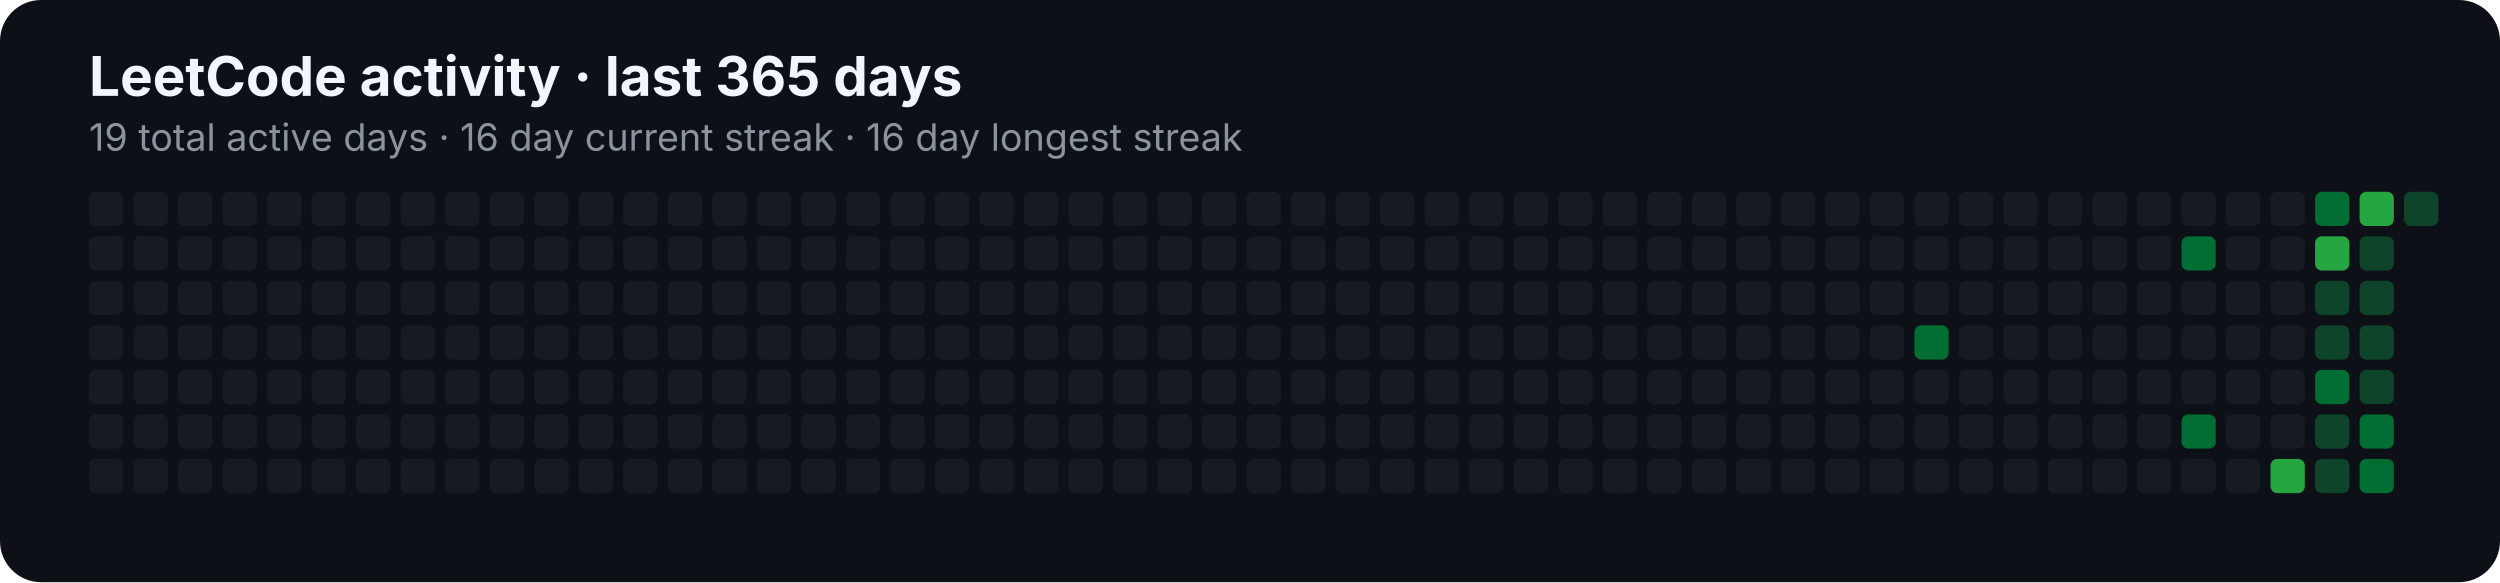
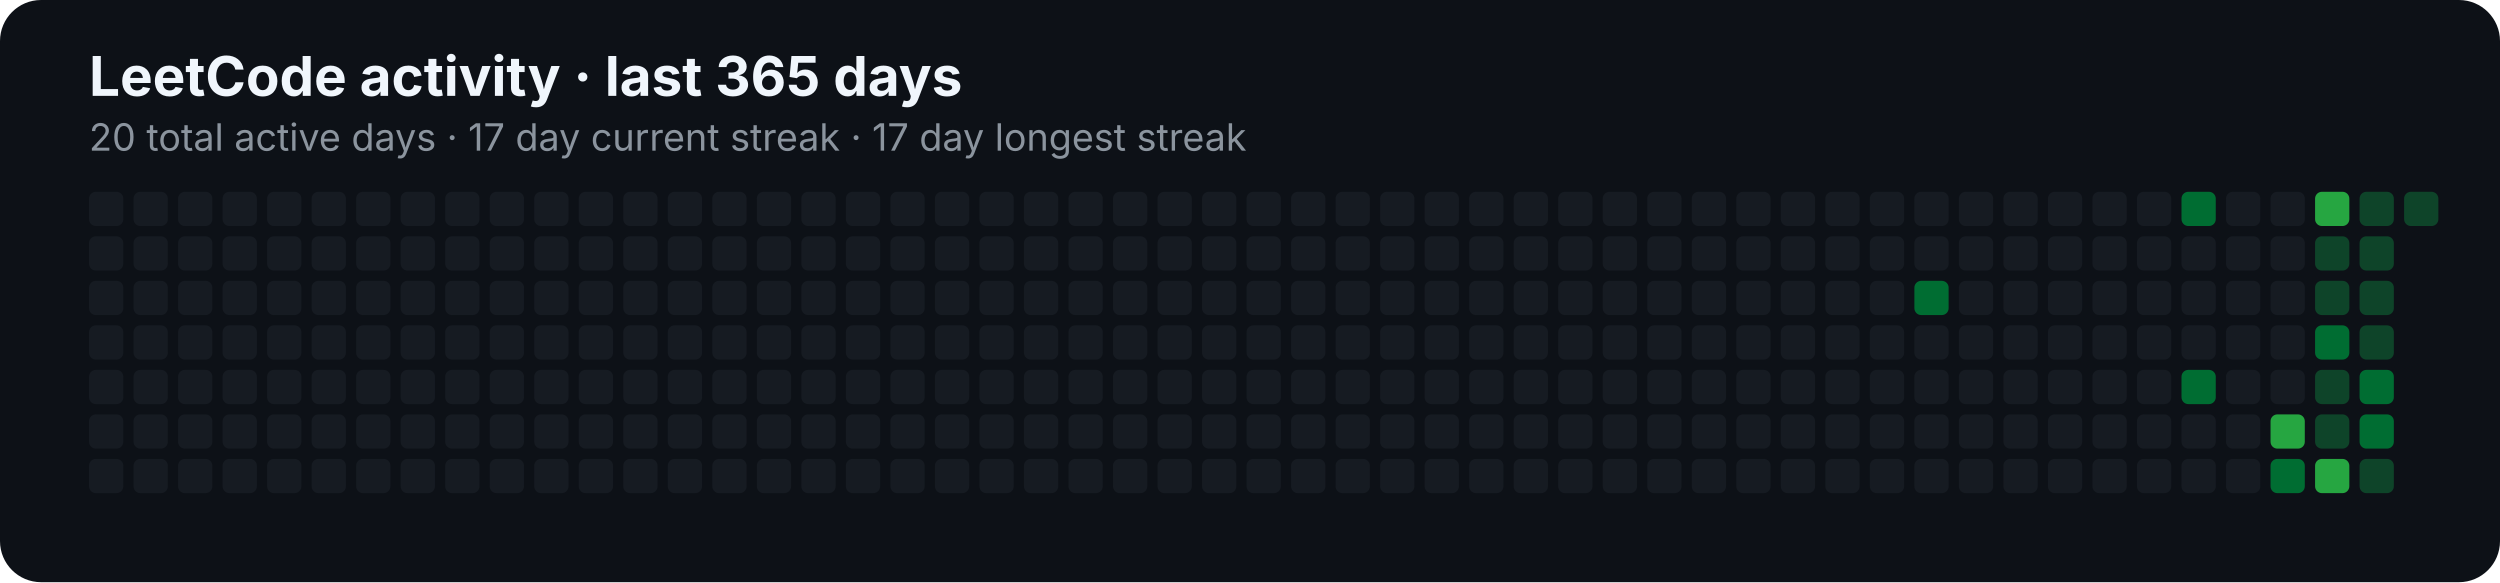
<svg xmlns="http://www.w3.org/2000/svg" width="730" height="170" role="img" aria-label="LeetCode activity over the last 365 days">
  <rect width="100%" height="100%" rx="12" fill="#0d1117" />
  <style>text{font-family:-apple-system,BlinkMacSystemFont,Segoe UI,sans-serif;fill:#8b949e}.h{font-size:16px;font-weight:650;fill:#f0f6fc}.s{font-size:11px}</style>
  <text x="26" y="28" class="h">LeetCode activity · last 365 days</text>
-   <text x="26" y="44" class="s">19 total active days · 16 day current streak · 16 day longest streak</text>
+   <text x="26" y="44" class="s">20 total active days · 17 day current streak · 17 day longest streak</text>
  <rect x="26" y="56" width="10" height="10" rx="2" fill="#161b22" />
  <rect x="26" y="69" width="10" height="10" rx="2" fill="#161b22" />
  <rect x="26" y="82" width="10" height="10" rx="2" fill="#161b22" />
  <rect x="26" y="95" width="10" height="10" rx="2" fill="#161b22" />
  <rect x="26" y="108" width="10" height="10" rx="2" fill="#161b22" />
  <rect x="26" y="121" width="10" height="10" rx="2" fill="#161b22" />
  <rect x="26" y="134" width="10" height="10" rx="2" fill="#161b22" />
  <rect x="39" y="56" width="10" height="10" rx="2" fill="#161b22" />
  <rect x="39" y="69" width="10" height="10" rx="2" fill="#161b22" />
  <rect x="39" y="82" width="10" height="10" rx="2" fill="#161b22" />
  <rect x="39" y="95" width="10" height="10" rx="2" fill="#161b22" />
  <rect x="39" y="108" width="10" height="10" rx="2" fill="#161b22" />
  <rect x="39" y="121" width="10" height="10" rx="2" fill="#161b22" />
  <rect x="39" y="134" width="10" height="10" rx="2" fill="#161b22" />
  <rect x="52" y="56" width="10" height="10" rx="2" fill="#161b22" />
  <rect x="52" y="69" width="10" height="10" rx="2" fill="#161b22" />
  <rect x="52" y="82" width="10" height="10" rx="2" fill="#161b22" />
  <rect x="52" y="95" width="10" height="10" rx="2" fill="#161b22" />
  <rect x="52" y="108" width="10" height="10" rx="2" fill="#161b22" />
  <rect x="52" y="121" width="10" height="10" rx="2" fill="#161b22" />
  <rect x="52" y="134" width="10" height="10" rx="2" fill="#161b22" />
  <rect x="65" y="56" width="10" height="10" rx="2" fill="#161b22" />
  <rect x="65" y="69" width="10" height="10" rx="2" fill="#161b22" />
  <rect x="65" y="82" width="10" height="10" rx="2" fill="#161b22" />
  <rect x="65" y="95" width="10" height="10" rx="2" fill="#161b22" />
  <rect x="65" y="108" width="10" height="10" rx="2" fill="#161b22" />
  <rect x="65" y="121" width="10" height="10" rx="2" fill="#161b22" />
  <rect x="65" y="134" width="10" height="10" rx="2" fill="#161b22" />
  <rect x="78" y="56" width="10" height="10" rx="2" fill="#161b22" />
  <rect x="78" y="69" width="10" height="10" rx="2" fill="#161b22" />
  <rect x="78" y="82" width="10" height="10" rx="2" fill="#161b22" />
  <rect x="78" y="95" width="10" height="10" rx="2" fill="#161b22" />
  <rect x="78" y="108" width="10" height="10" rx="2" fill="#161b22" />
  <rect x="78" y="121" width="10" height="10" rx="2" fill="#161b22" />
  <rect x="78" y="134" width="10" height="10" rx="2" fill="#161b22" />
  <rect x="91" y="56" width="10" height="10" rx="2" fill="#161b22" />
  <rect x="91" y="69" width="10" height="10" rx="2" fill="#161b22" />
  <rect x="91" y="82" width="10" height="10" rx="2" fill="#161b22" />
  <rect x="91" y="95" width="10" height="10" rx="2" fill="#161b22" />
  <rect x="91" y="108" width="10" height="10" rx="2" fill="#161b22" />
  <rect x="91" y="121" width="10" height="10" rx="2" fill="#161b22" />
  <rect x="91" y="134" width="10" height="10" rx="2" fill="#161b22" />
  <rect x="104" y="56" width="10" height="10" rx="2" fill="#161b22" />
  <rect x="104" y="69" width="10" height="10" rx="2" fill="#161b22" />
  <rect x="104" y="82" width="10" height="10" rx="2" fill="#161b22" />
  <rect x="104" y="95" width="10" height="10" rx="2" fill="#161b22" />
  <rect x="104" y="108" width="10" height="10" rx="2" fill="#161b22" />
  <rect x="104" y="121" width="10" height="10" rx="2" fill="#161b22" />
  <rect x="104" y="134" width="10" height="10" rx="2" fill="#161b22" />
  <rect x="117" y="56" width="10" height="10" rx="2" fill="#161b22" />
  <rect x="117" y="69" width="10" height="10" rx="2" fill="#161b22" />
  <rect x="117" y="82" width="10" height="10" rx="2" fill="#161b22" />
  <rect x="117" y="95" width="10" height="10" rx="2" fill="#161b22" />
  <rect x="117" y="108" width="10" height="10" rx="2" fill="#161b22" />
  <rect x="117" y="121" width="10" height="10" rx="2" fill="#161b22" />
  <rect x="117" y="134" width="10" height="10" rx="2" fill="#161b22" />
  <rect x="130" y="56" width="10" height="10" rx="2" fill="#161b22" />
  <rect x="130" y="69" width="10" height="10" rx="2" fill="#161b22" />
  <rect x="130" y="82" width="10" height="10" rx="2" fill="#161b22" />
  <rect x="130" y="95" width="10" height="10" rx="2" fill="#161b22" />
  <rect x="130" y="108" width="10" height="10" rx="2" fill="#161b22" />
  <rect x="130" y="121" width="10" height="10" rx="2" fill="#161b22" />
  <rect x="130" y="134" width="10" height="10" rx="2" fill="#161b22" />
  <rect x="143" y="56" width="10" height="10" rx="2" fill="#161b22" />
  <rect x="143" y="69" width="10" height="10" rx="2" fill="#161b22" />
  <rect x="143" y="82" width="10" height="10" rx="2" fill="#161b22" />
  <rect x="143" y="95" width="10" height="10" rx="2" fill="#161b22" />
  <rect x="143" y="108" width="10" height="10" rx="2" fill="#161b22" />
  <rect x="143" y="121" width="10" height="10" rx="2" fill="#161b22" />
  <rect x="143" y="134" width="10" height="10" rx="2" fill="#161b22" />
  <rect x="156" y="56" width="10" height="10" rx="2" fill="#161b22" />
  <rect x="156" y="69" width="10" height="10" rx="2" fill="#161b22" />
  <rect x="156" y="82" width="10" height="10" rx="2" fill="#161b22" />
  <rect x="156" y="95" width="10" height="10" rx="2" fill="#161b22" />
  <rect x="156" y="108" width="10" height="10" rx="2" fill="#161b22" />
  <rect x="156" y="121" width="10" height="10" rx="2" fill="#161b22" />
  <rect x="156" y="134" width="10" height="10" rx="2" fill="#161b22" />
  <rect x="169" y="56" width="10" height="10" rx="2" fill="#161b22" />
  <rect x="169" y="69" width="10" height="10" rx="2" fill="#161b22" />
  <rect x="169" y="82" width="10" height="10" rx="2" fill="#161b22" />
  <rect x="169" y="95" width="10" height="10" rx="2" fill="#161b22" />
  <rect x="169" y="108" width="10" height="10" rx="2" fill="#161b22" />
  <rect x="169" y="121" width="10" height="10" rx="2" fill="#161b22" />
  <rect x="169" y="134" width="10" height="10" rx="2" fill="#161b22" />
  <rect x="182" y="56" width="10" height="10" rx="2" fill="#161b22" />
  <rect x="182" y="69" width="10" height="10" rx="2" fill="#161b22" />
  <rect x="182" y="82" width="10" height="10" rx="2" fill="#161b22" />
  <rect x="182" y="95" width="10" height="10" rx="2" fill="#161b22" />
  <rect x="182" y="108" width="10" height="10" rx="2" fill="#161b22" />
  <rect x="182" y="121" width="10" height="10" rx="2" fill="#161b22" />
  <rect x="182" y="134" width="10" height="10" rx="2" fill="#161b22" />
  <rect x="195" y="56" width="10" height="10" rx="2" fill="#161b22" />
  <rect x="195" y="69" width="10" height="10" rx="2" fill="#161b22" />
  <rect x="195" y="82" width="10" height="10" rx="2" fill="#161b22" />
  <rect x="195" y="95" width="10" height="10" rx="2" fill="#161b22" />
  <rect x="195" y="108" width="10" height="10" rx="2" fill="#161b22" />
  <rect x="195" y="121" width="10" height="10" rx="2" fill="#161b22" />
  <rect x="195" y="134" width="10" height="10" rx="2" fill="#161b22" />
  <rect x="208" y="56" width="10" height="10" rx="2" fill="#161b22" />
  <rect x="208" y="69" width="10" height="10" rx="2" fill="#161b22" />
  <rect x="208" y="82" width="10" height="10" rx="2" fill="#161b22" />
  <rect x="208" y="95" width="10" height="10" rx="2" fill="#161b22" />
  <rect x="208" y="108" width="10" height="10" rx="2" fill="#161b22" />
  <rect x="208" y="121" width="10" height="10" rx="2" fill="#161b22" />
  <rect x="208" y="134" width="10" height="10" rx="2" fill="#161b22" />
  <rect x="221" y="56" width="10" height="10" rx="2" fill="#161b22" />
  <rect x="221" y="69" width="10" height="10" rx="2" fill="#161b22" />
  <rect x="221" y="82" width="10" height="10" rx="2" fill="#161b22" />
  <rect x="221" y="95" width="10" height="10" rx="2" fill="#161b22" />
  <rect x="221" y="108" width="10" height="10" rx="2" fill="#161b22" />
  <rect x="221" y="121" width="10" height="10" rx="2" fill="#161b22" />
  <rect x="221" y="134" width="10" height="10" rx="2" fill="#161b22" />
  <rect x="234" y="56" width="10" height="10" rx="2" fill="#161b22" />
  <rect x="234" y="69" width="10" height="10" rx="2" fill="#161b22" />
  <rect x="234" y="82" width="10" height="10" rx="2" fill="#161b22" />
  <rect x="234" y="95" width="10" height="10" rx="2" fill="#161b22" />
  <rect x="234" y="108" width="10" height="10" rx="2" fill="#161b22" />
  <rect x="234" y="121" width="10" height="10" rx="2" fill="#161b22" />
  <rect x="234" y="134" width="10" height="10" rx="2" fill="#161b22" />
  <rect x="247" y="56" width="10" height="10" rx="2" fill="#161b22" />
  <rect x="247" y="69" width="10" height="10" rx="2" fill="#161b22" />
  <rect x="247" y="82" width="10" height="10" rx="2" fill="#161b22" />
  <rect x="247" y="95" width="10" height="10" rx="2" fill="#161b22" />
  <rect x="247" y="108" width="10" height="10" rx="2" fill="#161b22" />
  <rect x="247" y="121" width="10" height="10" rx="2" fill="#161b22" />
  <rect x="247" y="134" width="10" height="10" rx="2" fill="#161b22" />
  <rect x="260" y="56" width="10" height="10" rx="2" fill="#161b22" />
  <rect x="260" y="69" width="10" height="10" rx="2" fill="#161b22" />
  <rect x="260" y="82" width="10" height="10" rx="2" fill="#161b22" />
  <rect x="260" y="95" width="10" height="10" rx="2" fill="#161b22" />
  <rect x="260" y="108" width="10" height="10" rx="2" fill="#161b22" />
  <rect x="260" y="121" width="10" height="10" rx="2" fill="#161b22" />
  <rect x="260" y="134" width="10" height="10" rx="2" fill="#161b22" />
  <rect x="273" y="56" width="10" height="10" rx="2" fill="#161b22" />
  <rect x="273" y="69" width="10" height="10" rx="2" fill="#161b22" />
  <rect x="273" y="82" width="10" height="10" rx="2" fill="#161b22" />
  <rect x="273" y="95" width="10" height="10" rx="2" fill="#161b22" />
  <rect x="273" y="108" width="10" height="10" rx="2" fill="#161b22" />
  <rect x="273" y="121" width="10" height="10" rx="2" fill="#161b22" />
  <rect x="273" y="134" width="10" height="10" rx="2" fill="#161b22" />
  <rect x="286" y="56" width="10" height="10" rx="2" fill="#161b22" />
  <rect x="286" y="69" width="10" height="10" rx="2" fill="#161b22" />
  <rect x="286" y="82" width="10" height="10" rx="2" fill="#161b22" />
  <rect x="286" y="95" width="10" height="10" rx="2" fill="#161b22" />
  <rect x="286" y="108" width="10" height="10" rx="2" fill="#161b22" />
  <rect x="286" y="121" width="10" height="10" rx="2" fill="#161b22" />
  <rect x="286" y="134" width="10" height="10" rx="2" fill="#161b22" />
  <rect x="299" y="56" width="10" height="10" rx="2" fill="#161b22" />
  <rect x="299" y="69" width="10" height="10" rx="2" fill="#161b22" />
  <rect x="299" y="82" width="10" height="10" rx="2" fill="#161b22" />
  <rect x="299" y="95" width="10" height="10" rx="2" fill="#161b22" />
  <rect x="299" y="108" width="10" height="10" rx="2" fill="#161b22" />
  <rect x="299" y="121" width="10" height="10" rx="2" fill="#161b22" />
  <rect x="299" y="134" width="10" height="10" rx="2" fill="#161b22" />
  <rect x="312" y="56" width="10" height="10" rx="2" fill="#161b22" />
  <rect x="312" y="69" width="10" height="10" rx="2" fill="#161b22" />
  <rect x="312" y="82" width="10" height="10" rx="2" fill="#161b22" />
  <rect x="312" y="95" width="10" height="10" rx="2" fill="#161b22" />
  <rect x="312" y="108" width="10" height="10" rx="2" fill="#161b22" />
  <rect x="312" y="121" width="10" height="10" rx="2" fill="#161b22" />
  <rect x="312" y="134" width="10" height="10" rx="2" fill="#161b22" />
  <rect x="325" y="56" width="10" height="10" rx="2" fill="#161b22" />
  <rect x="325" y="69" width="10" height="10" rx="2" fill="#161b22" />
  <rect x="325" y="82" width="10" height="10" rx="2" fill="#161b22" />
  <rect x="325" y="95" width="10" height="10" rx="2" fill="#161b22" />
  <rect x="325" y="108" width="10" height="10" rx="2" fill="#161b22" />
  <rect x="325" y="121" width="10" height="10" rx="2" fill="#161b22" />
  <rect x="325" y="134" width="10" height="10" rx="2" fill="#161b22" />
  <rect x="338" y="56" width="10" height="10" rx="2" fill="#161b22" />
  <rect x="338" y="69" width="10" height="10" rx="2" fill="#161b22" />
  <rect x="338" y="82" width="10" height="10" rx="2" fill="#161b22" />
  <rect x="338" y="95" width="10" height="10" rx="2" fill="#161b22" />
  <rect x="338" y="108" width="10" height="10" rx="2" fill="#161b22" />
  <rect x="338" y="121" width="10" height="10" rx="2" fill="#161b22" />
  <rect x="338" y="134" width="10" height="10" rx="2" fill="#161b22" />
  <rect x="351" y="56" width="10" height="10" rx="2" fill="#161b22" />
  <rect x="351" y="69" width="10" height="10" rx="2" fill="#161b22" />
  <rect x="351" y="82" width="10" height="10" rx="2" fill="#161b22" />
  <rect x="351" y="95" width="10" height="10" rx="2" fill="#161b22" />
  <rect x="351" y="108" width="10" height="10" rx="2" fill="#161b22" />
  <rect x="351" y="121" width="10" height="10" rx="2" fill="#161b22" />
  <rect x="351" y="134" width="10" height="10" rx="2" fill="#161b22" />
  <rect x="364" y="56" width="10" height="10" rx="2" fill="#161b22" />
  <rect x="364" y="69" width="10" height="10" rx="2" fill="#161b22" />
  <rect x="364" y="82" width="10" height="10" rx="2" fill="#161b22" />
  <rect x="364" y="95" width="10" height="10" rx="2" fill="#161b22" />
  <rect x="364" y="108" width="10" height="10" rx="2" fill="#161b22" />
  <rect x="364" y="121" width="10" height="10" rx="2" fill="#161b22" />
  <rect x="364" y="134" width="10" height="10" rx="2" fill="#161b22" />
  <rect x="377" y="56" width="10" height="10" rx="2" fill="#161b22" />
  <rect x="377" y="69" width="10" height="10" rx="2" fill="#161b22" />
  <rect x="377" y="82" width="10" height="10" rx="2" fill="#161b22" />
  <rect x="377" y="95" width="10" height="10" rx="2" fill="#161b22" />
  <rect x="377" y="108" width="10" height="10" rx="2" fill="#161b22" />
  <rect x="377" y="121" width="10" height="10" rx="2" fill="#161b22" />
  <rect x="377" y="134" width="10" height="10" rx="2" fill="#161b22" />
  <rect x="390" y="56" width="10" height="10" rx="2" fill="#161b22" />
  <rect x="390" y="69" width="10" height="10" rx="2" fill="#161b22" />
  <rect x="390" y="82" width="10" height="10" rx="2" fill="#161b22" />
  <rect x="390" y="95" width="10" height="10" rx="2" fill="#161b22" />
  <rect x="390" y="108" width="10" height="10" rx="2" fill="#161b22" />
  <rect x="390" y="121" width="10" height="10" rx="2" fill="#161b22" />
  <rect x="390" y="134" width="10" height="10" rx="2" fill="#161b22" />
  <rect x="403" y="56" width="10" height="10" rx="2" fill="#161b22" />
  <rect x="403" y="69" width="10" height="10" rx="2" fill="#161b22" />
  <rect x="403" y="82" width="10" height="10" rx="2" fill="#161b22" />
  <rect x="403" y="95" width="10" height="10" rx="2" fill="#161b22" />
  <rect x="403" y="108" width="10" height="10" rx="2" fill="#161b22" />
  <rect x="403" y="121" width="10" height="10" rx="2" fill="#161b22" />
  <rect x="403" y="134" width="10" height="10" rx="2" fill="#161b22" />
  <rect x="416" y="56" width="10" height="10" rx="2" fill="#161b22" />
  <rect x="416" y="69" width="10" height="10" rx="2" fill="#161b22" />
  <rect x="416" y="82" width="10" height="10" rx="2" fill="#161b22" />
  <rect x="416" y="95" width="10" height="10" rx="2" fill="#161b22" />
  <rect x="416" y="108" width="10" height="10" rx="2" fill="#161b22" />
  <rect x="416" y="121" width="10" height="10" rx="2" fill="#161b22" />
  <rect x="416" y="134" width="10" height="10" rx="2" fill="#161b22" />
  <rect x="429" y="56" width="10" height="10" rx="2" fill="#161b22" />
  <rect x="429" y="69" width="10" height="10" rx="2" fill="#161b22" />
  <rect x="429" y="82" width="10" height="10" rx="2" fill="#161b22" />
  <rect x="429" y="95" width="10" height="10" rx="2" fill="#161b22" />
  <rect x="429" y="108" width="10" height="10" rx="2" fill="#161b22" />
  <rect x="429" y="121" width="10" height="10" rx="2" fill="#161b22" />
  <rect x="429" y="134" width="10" height="10" rx="2" fill="#161b22" />
  <rect x="442" y="56" width="10" height="10" rx="2" fill="#161b22" />
  <rect x="442" y="69" width="10" height="10" rx="2" fill="#161b22" />
  <rect x="442" y="82" width="10" height="10" rx="2" fill="#161b22" />
  <rect x="442" y="95" width="10" height="10" rx="2" fill="#161b22" />
  <rect x="442" y="108" width="10" height="10" rx="2" fill="#161b22" />
  <rect x="442" y="121" width="10" height="10" rx="2" fill="#161b22" />
  <rect x="442" y="134" width="10" height="10" rx="2" fill="#161b22" />
  <rect x="455" y="56" width="10" height="10" rx="2" fill="#161b22" />
  <rect x="455" y="69" width="10" height="10" rx="2" fill="#161b22" />
  <rect x="455" y="82" width="10" height="10" rx="2" fill="#161b22" />
  <rect x="455" y="95" width="10" height="10" rx="2" fill="#161b22" />
  <rect x="455" y="108" width="10" height="10" rx="2" fill="#161b22" />
  <rect x="455" y="121" width="10" height="10" rx="2" fill="#161b22" />
  <rect x="455" y="134" width="10" height="10" rx="2" fill="#161b22" />
  <rect x="468" y="56" width="10" height="10" rx="2" fill="#161b22" />
  <rect x="468" y="69" width="10" height="10" rx="2" fill="#161b22" />
  <rect x="468" y="82" width="10" height="10" rx="2" fill="#161b22" />
  <rect x="468" y="95" width="10" height="10" rx="2" fill="#161b22" />
  <rect x="468" y="108" width="10" height="10" rx="2" fill="#161b22" />
  <rect x="468" y="121" width="10" height="10" rx="2" fill="#161b22" />
  <rect x="468" y="134" width="10" height="10" rx="2" fill="#161b22" />
  <rect x="481" y="56" width="10" height="10" rx="2" fill="#161b22" />
  <rect x="481" y="69" width="10" height="10" rx="2" fill="#161b22" />
  <rect x="481" y="82" width="10" height="10" rx="2" fill="#161b22" />
  <rect x="481" y="95" width="10" height="10" rx="2" fill="#161b22" />
  <rect x="481" y="108" width="10" height="10" rx="2" fill="#161b22" />
  <rect x="481" y="121" width="10" height="10" rx="2" fill="#161b22" />
  <rect x="481" y="134" width="10" height="10" rx="2" fill="#161b22" />
  <rect x="494" y="56" width="10" height="10" rx="2" fill="#161b22" />
  <rect x="494" y="69" width="10" height="10" rx="2" fill="#161b22" />
  <rect x="494" y="82" width="10" height="10" rx="2" fill="#161b22" />
  <rect x="494" y="95" width="10" height="10" rx="2" fill="#161b22" />
  <rect x="494" y="108" width="10" height="10" rx="2" fill="#161b22" />
  <rect x="494" y="121" width="10" height="10" rx="2" fill="#161b22" />
  <rect x="494" y="134" width="10" height="10" rx="2" fill="#161b22" />
  <rect x="507" y="56" width="10" height="10" rx="2" fill="#161b22" />
  <rect x="507" y="69" width="10" height="10" rx="2" fill="#161b22" />
  <rect x="507" y="82" width="10" height="10" rx="2" fill="#161b22" />
  <rect x="507" y="95" width="10" height="10" rx="2" fill="#161b22" />
  <rect x="507" y="108" width="10" height="10" rx="2" fill="#161b22" />
  <rect x="507" y="121" width="10" height="10" rx="2" fill="#161b22" />
  <rect x="507" y="134" width="10" height="10" rx="2" fill="#161b22" />
  <rect x="520" y="56" width="10" height="10" rx="2" fill="#161b22" />
  <rect x="520" y="69" width="10" height="10" rx="2" fill="#161b22" />
  <rect x="520" y="82" width="10" height="10" rx="2" fill="#161b22" />
  <rect x="520" y="95" width="10" height="10" rx="2" fill="#161b22" />
  <rect x="520" y="108" width="10" height="10" rx="2" fill="#161b22" />
  <rect x="520" y="121" width="10" height="10" rx="2" fill="#161b22" />
  <rect x="520" y="134" width="10" height="10" rx="2" fill="#161b22" />
  <rect x="533" y="56" width="10" height="10" rx="2" fill="#161b22" />
  <rect x="533" y="69" width="10" height="10" rx="2" fill="#161b22" />
  <rect x="533" y="82" width="10" height="10" rx="2" fill="#161b22" />
  <rect x="533" y="95" width="10" height="10" rx="2" fill="#161b22" />
  <rect x="533" y="108" width="10" height="10" rx="2" fill="#161b22" />
  <rect x="533" y="121" width="10" height="10" rx="2" fill="#161b22" />
  <rect x="533" y="134" width="10" height="10" rx="2" fill="#161b22" />
  <rect x="546" y="56" width="10" height="10" rx="2" fill="#161b22" />
  <rect x="546" y="69" width="10" height="10" rx="2" fill="#161b22" />
  <rect x="546" y="82" width="10" height="10" rx="2" fill="#161b22" />
  <rect x="546" y="95" width="10" height="10" rx="2" fill="#161b22" />
  <rect x="546" y="108" width="10" height="10" rx="2" fill="#161b22" />
  <rect x="546" y="121" width="10" height="10" rx="2" fill="#161b22" />
  <rect x="546" y="134" width="10" height="10" rx="2" fill="#161b22" />
  <rect x="559" y="56" width="10" height="10" rx="2" fill="#161b22" />
  <rect x="559" y="69" width="10" height="10" rx="2" fill="#161b22" />
-   <rect x="559" y="82" width="10" height="10" rx="2" fill="#161b22" />
-   <rect x="559" y="95" width="10" height="10" rx="2" fill="#006d32" />
+   <rect x="559" y="82" width="10" height="10" rx="2" fill="#006d32" />
+   <rect x="559" y="95" width="10" height="10" rx="2" fill="#161b22" />
  <rect x="559" y="108" width="10" height="10" rx="2" fill="#161b22" />
  <rect x="559" y="121" width="10" height="10" rx="2" fill="#161b22" />
  <rect x="559" y="134" width="10" height="10" rx="2" fill="#161b22" />
  <rect x="572" y="56" width="10" height="10" rx="2" fill="#161b22" />
  <rect x="572" y="69" width="10" height="10" rx="2" fill="#161b22" />
  <rect x="572" y="82" width="10" height="10" rx="2" fill="#161b22" />
  <rect x="572" y="95" width="10" height="10" rx="2" fill="#161b22" />
  <rect x="572" y="108" width="10" height="10" rx="2" fill="#161b22" />
  <rect x="572" y="121" width="10" height="10" rx="2" fill="#161b22" />
  <rect x="572" y="134" width="10" height="10" rx="2" fill="#161b22" />
  <rect x="585" y="56" width="10" height="10" rx="2" fill="#161b22" />
  <rect x="585" y="69" width="10" height="10" rx="2" fill="#161b22" />
  <rect x="585" y="82" width="10" height="10" rx="2" fill="#161b22" />
  <rect x="585" y="95" width="10" height="10" rx="2" fill="#161b22" />
  <rect x="585" y="108" width="10" height="10" rx="2" fill="#161b22" />
  <rect x="585" y="121" width="10" height="10" rx="2" fill="#161b22" />
  <rect x="585" y="134" width="10" height="10" rx="2" fill="#161b22" />
  <rect x="598" y="56" width="10" height="10" rx="2" fill="#161b22" />
  <rect x="598" y="69" width="10" height="10" rx="2" fill="#161b22" />
  <rect x="598" y="82" width="10" height="10" rx="2" fill="#161b22" />
  <rect x="598" y="95" width="10" height="10" rx="2" fill="#161b22" />
  <rect x="598" y="108" width="10" height="10" rx="2" fill="#161b22" />
  <rect x="598" y="121" width="10" height="10" rx="2" fill="#161b22" />
  <rect x="598" y="134" width="10" height="10" rx="2" fill="#161b22" />
  <rect x="611" y="56" width="10" height="10" rx="2" fill="#161b22" />
  <rect x="611" y="69" width="10" height="10" rx="2" fill="#161b22" />
  <rect x="611" y="82" width="10" height="10" rx="2" fill="#161b22" />
  <rect x="611" y="95" width="10" height="10" rx="2" fill="#161b22" />
  <rect x="611" y="108" width="10" height="10" rx="2" fill="#161b22" />
  <rect x="611" y="121" width="10" height="10" rx="2" fill="#161b22" />
  <rect x="611" y="134" width="10" height="10" rx="2" fill="#161b22" />
  <rect x="624" y="56" width="10" height="10" rx="2" fill="#161b22" />
  <rect x="624" y="69" width="10" height="10" rx="2" fill="#161b22" />
  <rect x="624" y="82" width="10" height="10" rx="2" fill="#161b22" />
  <rect x="624" y="95" width="10" height="10" rx="2" fill="#161b22" />
  <rect x="624" y="108" width="10" height="10" rx="2" fill="#161b22" />
  <rect x="624" y="121" width="10" height="10" rx="2" fill="#161b22" />
  <rect x="624" y="134" width="10" height="10" rx="2" fill="#161b22" />
-   <rect x="637" y="56" width="10" height="10" rx="2" fill="#161b22" />
-   <rect x="637" y="69" width="10" height="10" rx="2" fill="#006d32" />
+   <rect x="637" y="56" width="10" height="10" rx="2" fill="#006d32" />
+   <rect x="637" y="69" width="10" height="10" rx="2" fill="#161b22" />
  <rect x="637" y="82" width="10" height="10" rx="2" fill="#161b22" />
  <rect x="637" y="95" width="10" height="10" rx="2" fill="#161b22" />
-   <rect x="637" y="108" width="10" height="10" rx="2" fill="#161b22" />
-   <rect x="637" y="121" width="10" height="10" rx="2" fill="#006d32" />
+   <rect x="637" y="108" width="10" height="10" rx="2" fill="#006d32" />
+   <rect x="637" y="121" width="10" height="10" rx="2" fill="#161b22" />
  <rect x="637" y="134" width="10" height="10" rx="2" fill="#161b22" />
  <rect x="650" y="56" width="10" height="10" rx="2" fill="#161b22" />
  <rect x="650" y="69" width="10" height="10" rx="2" fill="#161b22" />
  <rect x="650" y="82" width="10" height="10" rx="2" fill="#161b22" />
  <rect x="650" y="95" width="10" height="10" rx="2" fill="#161b22" />
  <rect x="650" y="108" width="10" height="10" rx="2" fill="#161b22" />
  <rect x="650" y="121" width="10" height="10" rx="2" fill="#161b22" />
  <rect x="650" y="134" width="10" height="10" rx="2" fill="#161b22" />
  <rect x="663" y="56" width="10" height="10" rx="2" fill="#161b22" />
  <rect x="663" y="69" width="10" height="10" rx="2" fill="#161b22" />
  <rect x="663" y="82" width="10" height="10" rx="2" fill="#161b22" />
  <rect x="663" y="95" width="10" height="10" rx="2" fill="#161b22" />
  <rect x="663" y="108" width="10" height="10" rx="2" fill="#161b22" />
-   <rect x="663" y="121" width="10" height="10" rx="2" fill="#161b22" />
-   <rect x="663" y="134" width="10" height="10" rx="2" fill="#26a641" />
-   <rect x="676" y="56" width="10" height="10" rx="2" fill="#006d32" />
-   <rect x="676" y="69" width="10" height="10" rx="2" fill="#26a641" />
+   <rect x="663" y="121" width="10" height="10" rx="2" fill="#26a641" />
+   <rect x="663" y="134" width="10" height="10" rx="2" fill="#006d32" />
+   <rect x="676" y="56" width="10" height="10" rx="2" fill="#26a641" />
+   <rect x="676" y="69" width="10" height="10" rx="2" fill="#0e4429" />
  <rect x="676" y="82" width="10" height="10" rx="2" fill="#0e4429" />
-   <rect x="676" y="95" width="10" height="10" rx="2" fill="#0e4429" />
-   <rect x="676" y="108" width="10" height="10" rx="2" fill="#006d32" />
+   <rect x="676" y="95" width="10" height="10" rx="2" fill="#006d32" />
+   <rect x="676" y="108" width="10" height="10" rx="2" fill="#0e4429" />
  <rect x="676" y="121" width="10" height="10" rx="2" fill="#0e4429" />
-   <rect x="676" y="134" width="10" height="10" rx="2" fill="#0e4429" />
-   <rect x="689" y="56" width="10" height="10" rx="2" fill="#26a641" />
+   <rect x="676" y="134" width="10" height="10" rx="2" fill="#26a641" />
+   <rect x="689" y="56" width="10" height="10" rx="2" fill="#0e4429" />
  <rect x="689" y="69" width="10" height="10" rx="2" fill="#0e4429" />
  <rect x="689" y="82" width="10" height="10" rx="2" fill="#0e4429" />
  <rect x="689" y="95" width="10" height="10" rx="2" fill="#0e4429" />
-   <rect x="689" y="108" width="10" height="10" rx="2" fill="#0e4429" />
+   <rect x="689" y="108" width="10" height="10" rx="2" fill="#006d32" />
  <rect x="689" y="121" width="10" height="10" rx="2" fill="#006d32" />
-   <rect x="689" y="134" width="10" height="10" rx="2" fill="#006d32" />
+   <rect x="689" y="134" width="10" height="10" rx="2" fill="#0e4429" />
  <rect x="702" y="56" width="10" height="10" rx="2" fill="#0e4429" />
</svg>
